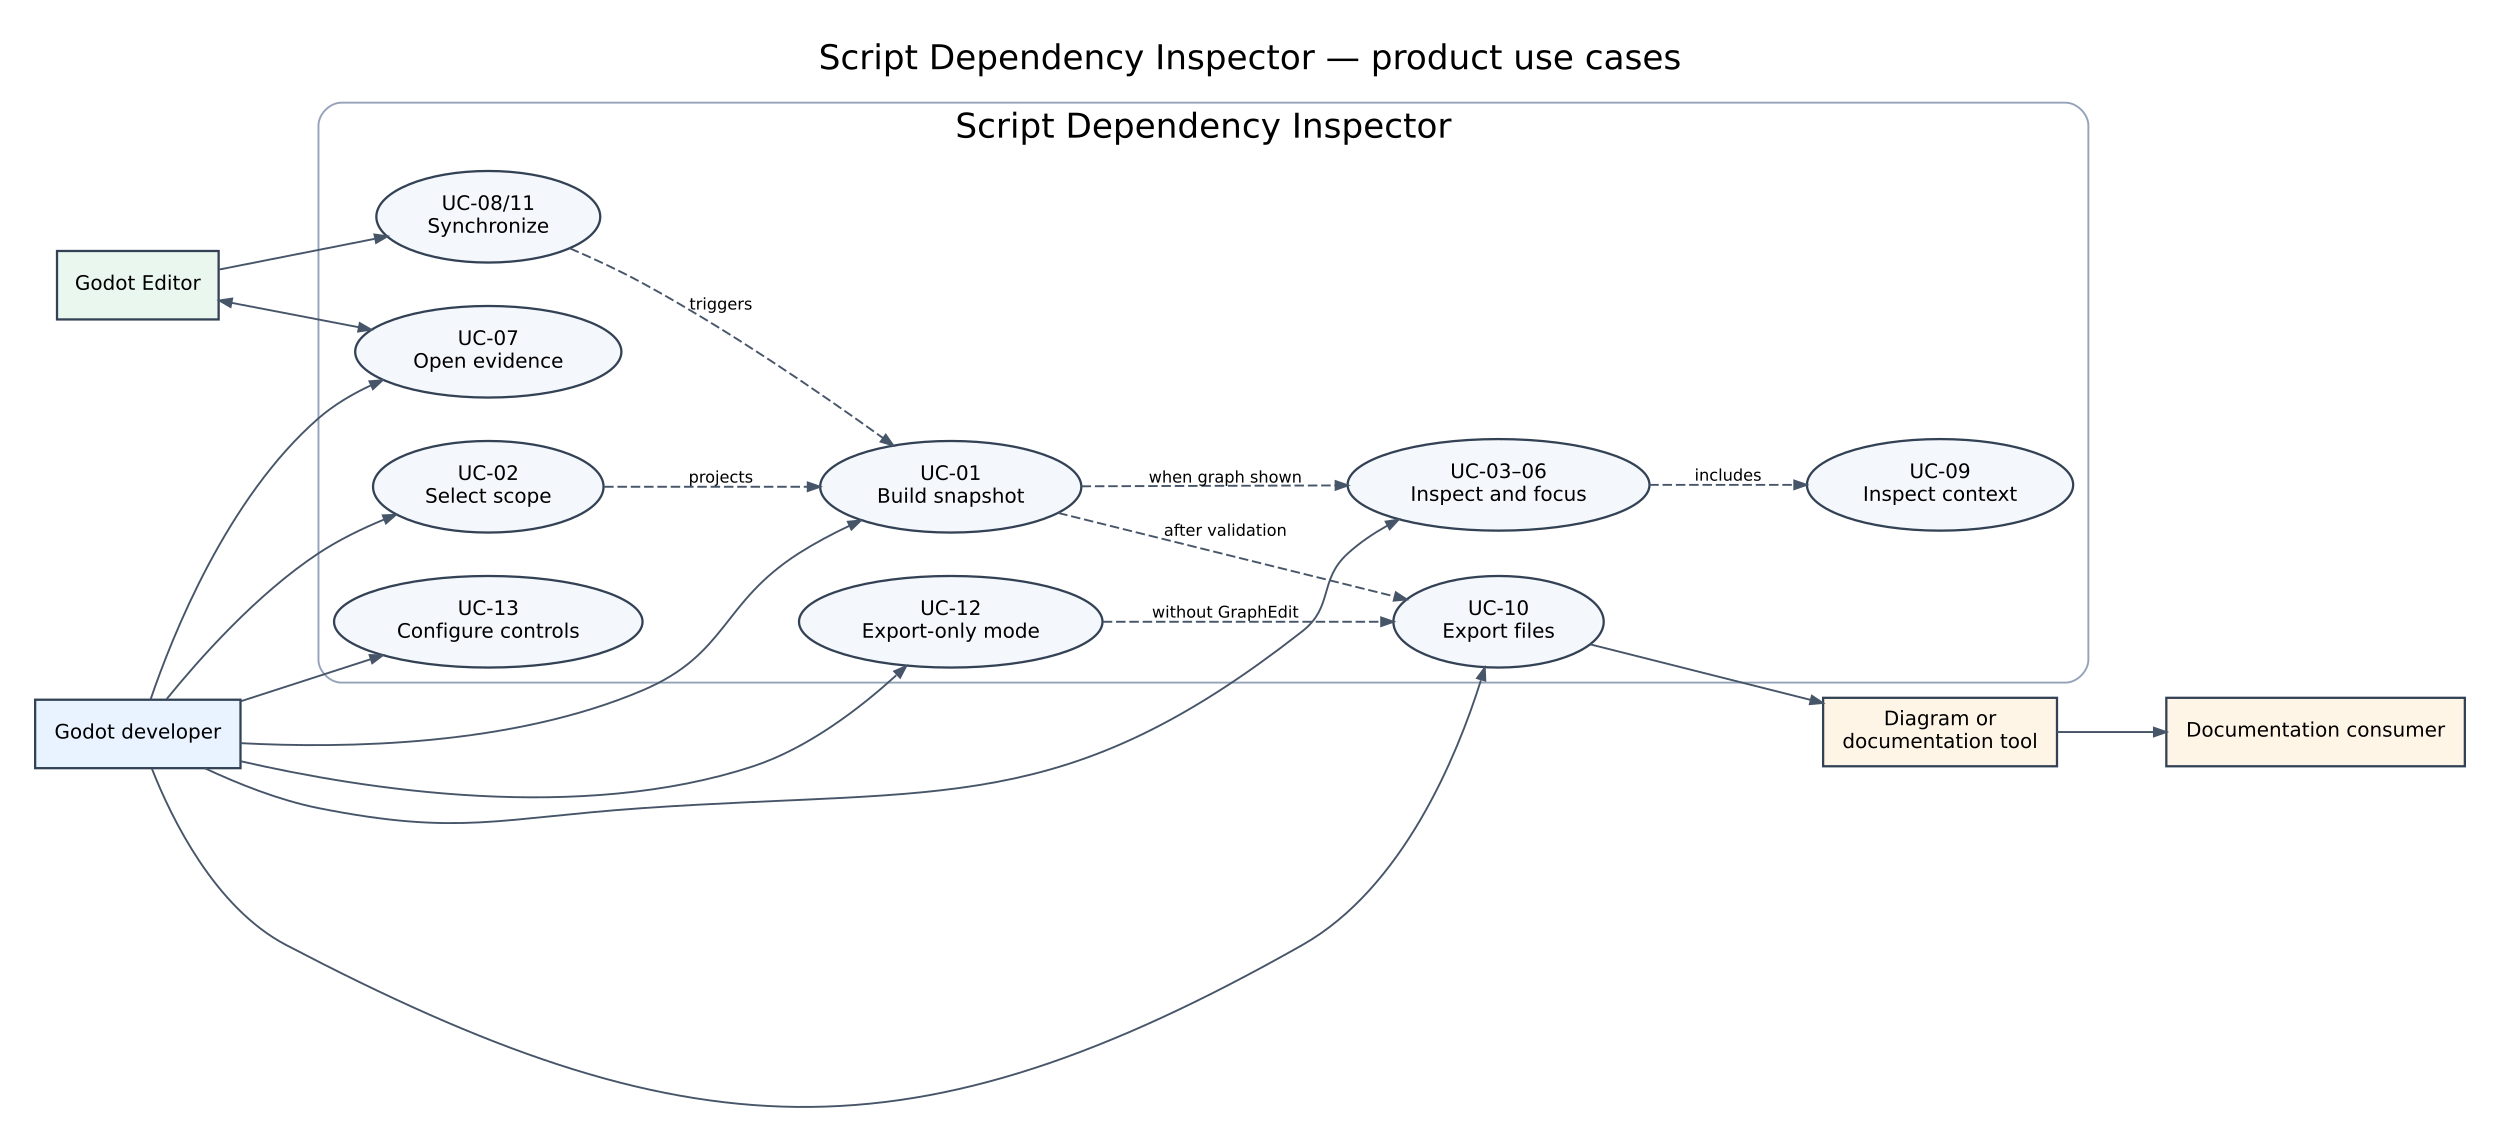
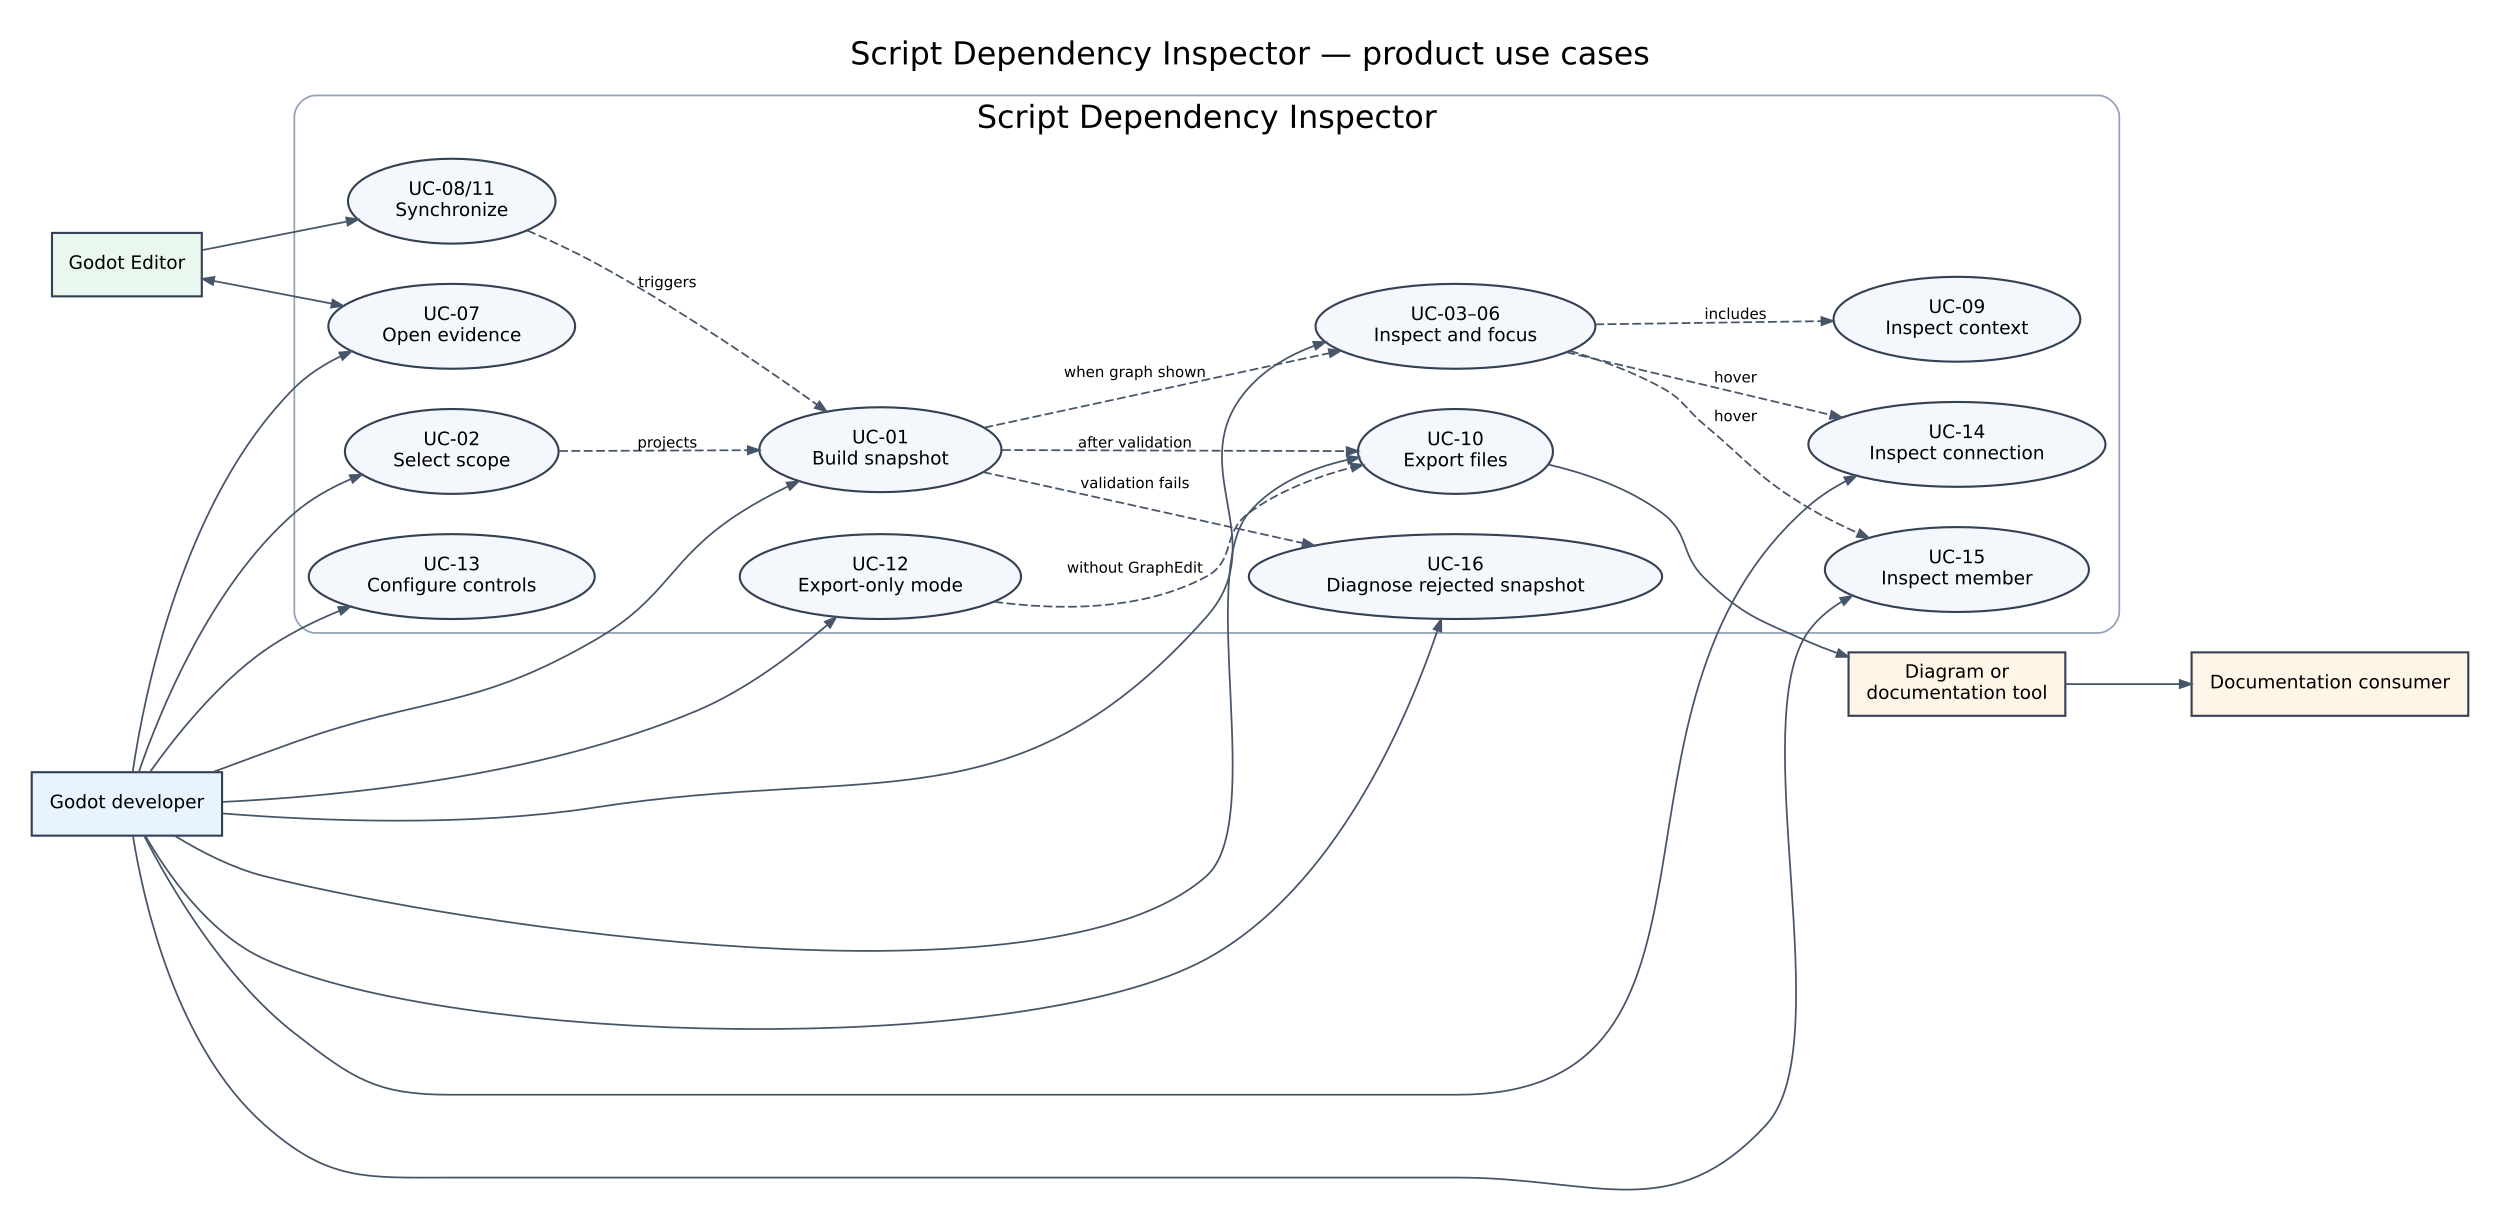
- <svg xmlns="http://www.w3.org/2000/svg" width="1314pt" height="600pt" viewBox="0.00 0.00 1313.84 600.37">
-   <g id="graph0" class="graph" transform="scale(1 1) rotate(0) translate(18 582.37)">
-     <text text-anchor="middle" x="638.92" y="-545.97" font-family="DejaVu Sans" font-size="18.00">Script Dependency Inspector — product use cases</text>
+ <svg xmlns="http://www.w3.org/2000/svg" width="1418pt" height="693pt" viewBox="0.00 0.00 1418.49 692.94">
+   <g id="graph0" class="graph" transform="scale(1 1) rotate(0) translate(18 674.94)">
+     <text text-anchor="middle" x="691.25" y="-638.54" font-family="DejaVu Sans" font-size="18.00">Script Dependency Inspector — product use cases</text>
    <g id="clust1" class="cluster">
-       <path fill="transparent" stroke="#94a3b8" d="M161,-223.37C161,-223.37 1067.84,-223.37 1067.84,-223.37 1073.84,-223.37 1079.84,-229.37 1079.84,-235.37 1079.84,-235.37 1079.84,-516.37 1079.84,-516.37 1079.84,-522.37 1073.84,-528.37 1067.84,-528.37 1067.84,-528.37 161,-528.37 161,-528.37 155,-528.37 149,-522.37 149,-516.37 149,-516.37 149,-235.37 149,-235.37 149,-229.37 155,-223.37 161,-223.37" />
-       <text text-anchor="middle" x="614.42" y="-509.97" font-family="DejaVu Sans" font-size="18.00">Script Dependency Inspector</text>
+       <path fill="transparent" stroke="#94a3b8" d="M161,-315.94C161,-315.94 1172.49,-315.94 1172.49,-315.94 1178.49,-315.94 1184.49,-321.94 1184.49,-327.94 1184.49,-327.94 1184.49,-608.94 1184.49,-608.94 1184.49,-614.94 1178.49,-620.94 1172.49,-620.94 1172.49,-620.94 161,-620.94 161,-620.94 155,-620.94 149,-614.94 149,-608.94 149,-608.94 149,-327.94 149,-327.94 149,-321.94 155,-315.94 161,-315.94" />
+       <text text-anchor="middle" x="666.75" y="-602.54" font-family="DejaVu Sans" font-size="18.00">Script Dependency Inspector</text>
    </g>
    <g id="node1" class="node">
-       <polygon fill="#e8f3ff" stroke="#334155" stroke-width="1.2" points="108,-214.37 0,-214.37 0,-178.37 108,-178.37 108,-214.37" />
-       <text text-anchor="middle" x="54" y="-193.97" font-family="DejaVu Sans" font-size="10.50">Godot developer</text>
+       <polygon fill="#e8f3ff" stroke="#334155" stroke-width="1.2" points="108,-236.94 0,-236.94 0,-200.94 108,-200.94 108,-236.94" />
+       <text text-anchor="middle" x="54" y="-216.54" font-family="DejaVu Sans" font-size="10.50">Godot developer</text>
    </g>
    <g id="node5" class="node">
-       <ellipse fill="#f4f7fb" stroke="#334155" stroke-width="1.2" cx="481.54" cy="-326.37" rx="68.68" ry="24.08" />
-       <text text-anchor="middle" x="481.54" y="-329.97" font-family="DejaVu Sans" font-size="10.50">UC-01</text>
-       <text text-anchor="middle" x="481.54" y="-317.97" font-family="DejaVu Sans" font-size="10.50">Build snapshot</text>
+       <ellipse fill="#f4f7fb" stroke="#334155" stroke-width="1.2" cx="481.54" cy="-419.94" rx="68.68" ry="24.08" />
+       <text text-anchor="middle" x="481.54" y="-423.54" font-family="DejaVu Sans" font-size="10.50">UC-01</text>
+       <text text-anchor="middle" x="481.54" y="-411.54" font-family="DejaVu Sans" font-size="10.50">Build snapshot</text>
    </g>
    <g id="edge1" class="edge">
-       <path fill="none" stroke="#475569" d="M108.05,-191.53C163.21,-188.61 250.93,-190.03 319.63,-219.37 364.24,-238.42 360.78,-265.24 401.63,-291.37 409.92,-296.67 419.14,-301.55 428.28,-305.88" />
-       <polygon fill="#475569" stroke="#475569" points="427.4,-307.98 434.26,-308.65 429.31,-303.85 427.4,-307.98" />
+       <path fill="none" stroke="#475569" d="M102.72,-237.01C117.52,-242.54 133.91,-248.57 149,-253.94 224.46,-280.81 250.29,-271.86 319.63,-311.94 361.62,-336.21 360.92,-357.59 401.63,-383.94 410.14,-389.44 419.62,-394.54 428.98,-399.06" />
+       <polygon fill="#475569" stroke="#475569" points="428.25,-401.24 435.1,-401.95 430.19,-397.12 428.25,-401.24" />
    </g>
    <g id="node6" class="node">
-       <ellipse fill="#f4f7fb" stroke="#334155" stroke-width="1.2" cx="238.32" cy="-326.37" rx="60.62" ry="24.08" />
-       <text text-anchor="middle" x="238.32" y="-329.97" font-family="DejaVu Sans" font-size="10.50">UC-02</text>
-       <text text-anchor="middle" x="238.32" y="-317.97" font-family="DejaVu Sans" font-size="10.50">Select scope</text>
+       <ellipse fill="#f4f7fb" stroke="#334155" stroke-width="1.2" cx="238.32" cy="-418.94" rx="60.62" ry="24.08" />
+       <text text-anchor="middle" x="238.32" y="-422.54" font-family="DejaVu Sans" font-size="10.50">UC-02</text>
+       <text text-anchor="middle" x="238.32" y="-410.54" font-family="DejaVu Sans" font-size="10.50">Select scope</text>
    </g>
    <g id="edge2" class="edge">
-       <path fill="none" stroke="#475569" d="M69.16,-214.71C86.16,-235.68 116.48,-269.88 149,-291.37 159.55,-298.34 171.69,-304.27 183.54,-309.16" />
-       <polygon fill="#475569" stroke="#475569" points="182.81,-311.33 189.69,-311.63 184.5,-307.1 182.81,-311.33" />
+       <path fill="none" stroke="#475569" d="M60.82,-237.2C72.38,-270.75 101.33,-342.54 149,-383.94 158.25,-391.97 169.56,-398.29 180.96,-403.21" />
+       <polygon fill="#475569" stroke="#475569" points="180.41,-405.44 187.29,-405.8 182.14,-401.23 180.41,-405.44" />
    </g>
    <g id="node7" class="node">
-       <ellipse fill="#f4f7fb" stroke="#334155" stroke-width="1.2" cx="769.64" cy="-327.37" rx="79.39" ry="24.08" />
-       <text text-anchor="middle" x="769.64" y="-330.97" font-family="DejaVu Sans" font-size="10.50">UC-03–06</text>
-       <text text-anchor="middle" x="769.64" y="-318.97" font-family="DejaVu Sans" font-size="10.50">Inspect and focus</text>
+       <ellipse fill="#f4f7fb" stroke="#334155" stroke-width="1.2" cx="807.82" cy="-489.94" rx="79.39" ry="24.08" />
+       <text text-anchor="middle" x="807.82" y="-493.54" font-family="DejaVu Sans" font-size="10.50">UC-03–06</text>
+       <text text-anchor="middle" x="807.82" y="-481.54" font-family="DejaVu Sans" font-size="10.50">Inspect and focus</text>
    </g>
    <g id="edge3" class="edge">
-       <path fill="none" stroke="#475569" d="M89.23,-178.34C106.62,-170.19 128.38,-161.48 149,-157.37 223.38,-142.55 243.98,-152.18 319.63,-157.37 478.84,-168.3 540.78,-152 666.44,-250.37 683.07,-263.38 674.8,-277.19 690.44,-291.37 696.62,-296.97 703.82,-301.84 711.3,-306.03" />
-       <polygon fill="#475569" stroke="#475569" points="710.25,-308.05 717.06,-309.1 712.39,-304.03 710.25,-308.05" />
+       <path fill="none" stroke="#475569" d="M108.08,-213.56C161.78,-209.29 246.99,-205.69 319.63,-216.94 479.17,-241.65 559.3,-204.18 666.44,-324.94 705.43,-368.89 651.23,-411.18 690.44,-454.94 700.33,-465.98 713.56,-473.59 727.54,-478.84" />
+       <polygon fill="#475569" stroke="#475569" points="727.12,-481.1 734.01,-481.08 728.61,-476.8 727.12,-481.1" />
    </g>
    <g id="node8" class="node">
-       <ellipse fill="#f4f7fb" stroke="#334155" stroke-width="1.2" cx="238.32" cy="-397.37" rx="70.01" ry="24.08" />
-       <text text-anchor="middle" x="238.32" y="-400.97" font-family="DejaVu Sans" font-size="10.50">UC-07</text>
-       <text text-anchor="middle" x="238.32" y="-388.97" font-family="DejaVu Sans" font-size="10.50">Open evidence</text>
+       <ellipse fill="#f4f7fb" stroke="#334155" stroke-width="1.2" cx="238.32" cy="-489.94" rx="70.01" ry="24.08" />
+       <text text-anchor="middle" x="238.32" y="-493.54" font-family="DejaVu Sans" font-size="10.50">UC-07</text>
+       <text text-anchor="middle" x="238.32" y="-481.54" font-family="DejaVu Sans" font-size="10.50">Open evidence</text>
    </g>
    <g id="edge4" class="edge">
-       <path fill="none" stroke="#475569" d="M60.7,-214.48C72.15,-248.11 101.04,-320.61 149,-362.37 157.03,-369.36 166.64,-375.06 176.5,-379.66" />
-       <polygon fill="#475569" stroke="#475569" points="175.81,-381.84 182.67,-382.39 177.65,-377.68 175.81,-381.84" />
+       <path fill="none" stroke="#475569" d="M57.27,-236.97C63.66,-280.35 85.64,-391.69 149,-454.94 156.44,-462.37 165.66,-468.27 175.3,-472.94" />
+       <polygon fill="#475569" stroke="#475569" points="174.49,-475.07 181.35,-475.7 176.37,-470.93 174.49,-475.07" />
    </g>
    <g id="node11" class="node">
-       <ellipse fill="#f4f7fb" stroke="#334155" stroke-width="1.2" cx="769.64" cy="-255.37" rx="55.31" ry="24.08" />
-       <text text-anchor="middle" x="769.64" y="-258.97" font-family="DejaVu Sans" font-size="10.50">UC-10</text>
-       <text text-anchor="middle" x="769.64" y="-246.97" font-family="DejaVu Sans" font-size="10.50">Export files</text>
+       <ellipse fill="#f4f7fb" stroke="#334155" stroke-width="1.2" cx="807.82" cy="-418.94" rx="55.31" ry="24.08" />
+       <text text-anchor="middle" x="807.82" y="-422.54" font-family="DejaVu Sans" font-size="10.50">UC-10</text>
+       <text text-anchor="middle" x="807.82" y="-410.54" font-family="DejaVu Sans" font-size="10.50">Export files</text>
    </g>
    <g id="edge5" class="edge">
-       <path fill="none" stroke="#475569" d="M61.44,-178C71.72,-151.87 94.6,-104.94 132,-85.37 342.45,24.77 459.69,31.57 666.44,-85.37 719.14,-115.18 747.66,-184.23 760.35,-224.56" />
-       <polygon fill="#475569" stroke="#475569" points="758.32,-225.71 762.4,-231.26 762.67,-224.38 758.32,-225.71" />
+       <path fill="none" stroke="#475569" d="M81.12,-200.89C95.44,-192.09 113.93,-182.45 132,-177.94 247.23,-149.18 577.74,-98.97 666.44,-177.94 700.86,-208.59 660.84,-348.61 690.44,-383.94 704.38,-400.58 725.9,-409.5 746.67,-414.21" />
+       <polygon fill="#475569" stroke="#475569" points="746.25,-416.45 753.08,-415.54 747.18,-411.99 746.25,-416.45" />
    </g>
    <g id="node12" class="node">
-       <ellipse fill="#f4f7fb" stroke="#334155" stroke-width="1.2" cx="481.54" cy="-255.37" rx="79.81" ry="24.08" />
-       <text text-anchor="middle" x="481.54" y="-258.97" font-family="DejaVu Sans" font-size="10.50">UC-12</text>
-       <text text-anchor="middle" x="481.54" y="-246.97" font-family="DejaVu Sans" font-size="10.50">Export-only mode</text>
+       <ellipse fill="#f4f7fb" stroke="#334155" stroke-width="1.2" cx="481.54" cy="-347.94" rx="79.81" ry="24.08" />
+       <text text-anchor="middle" x="481.54" y="-351.54" font-family="DejaVu Sans" font-size="10.50">UC-12</text>
+       <text text-anchor="middle" x="481.54" y="-339.54" font-family="DejaVu Sans" font-size="10.50">Export-only mode</text>
    </g>
    <g id="edge6" class="edge">
-       <path fill="none" stroke="#475569" d="M108.24,-182C173.51,-166.98 286.66,-149.42 377.63,-179.37 406.37,-188.83 433.65,-209.73 452.9,-227.23" />
-       <polygon fill="#475569" stroke="#475569" points="451.79,-229.31 458.11,-232.06 454.89,-225.97 451.79,-229.31" />
+       <path fill="none" stroke="#475569" d="M108.22,-220.09C173.96,-223.19 288.08,-234.13 377.63,-271.94 404.94,-283.47 431.74,-303.63 451.14,-320.29" />
+       <polygon fill="#475569" stroke="#475569" points="450.02,-322.33 456.41,-324.89 453.01,-318.9 450.02,-322.33" />
    </g>
    <g id="node13" class="node">
-       <ellipse fill="#f4f7fb" stroke="#334155" stroke-width="1.2" cx="238.32" cy="-255.37" rx="81.13" ry="24.08" />
-       <text text-anchor="middle" x="238.32" y="-258.97" font-family="DejaVu Sans" font-size="10.50">UC-13</text>
-       <text text-anchor="middle" x="238.32" y="-246.97" font-family="DejaVu Sans" font-size="10.50">Configure controls</text>
+       <ellipse fill="#f4f7fb" stroke="#334155" stroke-width="1.2" cx="238.32" cy="-347.94" rx="81.13" ry="24.08" />
+       <text text-anchor="middle" x="238.32" y="-351.54" font-family="DejaVu Sans" font-size="10.50">UC-13</text>
+       <text text-anchor="middle" x="238.32" y="-339.54" font-family="DejaVu Sans" font-size="10.50">Configure controls</text>
    </g>
    <g id="edge7" class="edge">
-       <path fill="none" stroke="#475569" d="M108.22,-213.59C129.56,-220.5 154.26,-228.49 176.31,-235.63" />
-       <polygon fill="#475569" stroke="#475569" points="175.88,-237.88 182.76,-237.71 177.28,-233.55 175.88,-237.88" />
+       <path fill="none" stroke="#475569" d="M67.2,-237.2C80.95,-256.56 104.94,-286.91 132,-305.94 144.82,-314.96 159.86,-322.43 174.49,-328.44" />
+       <polygon fill="#475569" stroke="#475569" points="173.84,-330.64 180.72,-330.93 175.53,-326.41 173.84,-330.64" />
+     </g>
+     <g id="node14" class="node">
+       <ellipse fill="#f4f7fb" stroke="#334155" stroke-width="1.2" cx="1092.35" cy="-422.94" rx="84.29" ry="24.08" />
+       <text text-anchor="middle" x="1092.35" y="-426.54" font-family="DejaVu Sans" font-size="10.50">UC-14</text>
+       <text text-anchor="middle" x="1092.35" y="-414.54" font-family="DejaVu Sans" font-size="10.50">Inspect connection</text>
+     </g>
+     <g id="edge8" class="edge">
+       <path fill="none" stroke="#475569" d="M63.76,-200.89C78.02,-173.22 108.77,-120.23 149,-88.94 182.33,-63.02 195.1,-53.94 237.32,-53.94 237.32,-53.94 237.32,-53.94 808.82,-53.94 981.7,-53.94 877.72,-274.53 1008.2,-387.94 1014.51,-393.43 1021.81,-398.15 1029.4,-402.18" />
+       <polygon fill="#475569" stroke="#475569" points="1028.43,-404.24 1035.26,-405.14 1030.48,-400.18 1028.43,-404.24" />
+     </g>
+     <g id="node15" class="node">
+       <ellipse fill="#f4f7fb" stroke="#334155" stroke-width="1.2" cx="1092.35" cy="-351.94" rx="74.91" ry="24.08" />
+       <text text-anchor="middle" x="1092.35" y="-355.54" font-family="DejaVu Sans" font-size="10.50">UC-15</text>
+       <text text-anchor="middle" x="1092.35" y="-343.54" font-family="DejaVu Sans" font-size="10.50">Inspect member</text>
+     </g>
+     <g id="edge9" class="edge">
+       <path fill="none" stroke="#475569" d="M57.45,-200.7C63.34,-164.08 81.75,-81.37 132,-36.94 168.46,-4.7 188.65,-6.94 237.32,-6.94 237.32,-6.94 237.32,-6.94 808.82,-6.94 887.9,-6.94 930.68,21.27 984.2,-36.94 1026.47,-82.91 971.46,-266.44 1008.2,-316.94 1013.19,-323.8 1019.8,-329.33 1027.11,-333.78" />
+       <polygon fill="#475569" stroke="#475569" points="1026.04,-335.78 1032.82,-336.97 1028.26,-331.81 1026.04,-335.78" />
+     </g>
+     <g id="node16" class="node">
+       <ellipse fill="#f4f7fb" stroke="#334155" stroke-width="1.2" cx="807.82" cy="-347.94" rx="117.26" ry="24.08" />
+       <text text-anchor="middle" x="807.82" y="-351.54" font-family="DejaVu Sans" font-size="10.50">UC-16</text>
+       <text text-anchor="middle" x="807.82" y="-339.54" font-family="DejaVu Sans" font-size="10.50">Diagnose rejected snapshot</text>
+     </g>
+     <g id="edge10" class="edge">
+       <path fill="none" stroke="#475569" d="M64.59,-200.65C76.93,-179.33 100.57,-145.2 132,-130.94 240.15,-81.87 562.12,-74.18 666.44,-130.94 739.81,-170.86 780.7,-267.46 797.55,-317.2" />
+       <polygon fill="#475569" stroke="#475569" points="795.47,-318.16 799.68,-323.61 799.79,-316.72 795.47,-318.16" />
    </g>
    <g id="node2" class="node">
-       <polygon fill="#eaf7ef" stroke="#334155" stroke-width="1.2" points="96.5,-450.37 11.5,-450.37 11.5,-414.37 96.5,-414.37 96.5,-450.37" />
-       <text text-anchor="middle" x="54" y="-429.97" font-family="DejaVu Sans" font-size="10.50">Godot Editor</text>
+       <polygon fill="#eaf7ef" stroke="#334155" stroke-width="1.2" points="96.5,-542.94 11.5,-542.94 11.5,-506.94 96.5,-506.94 96.5,-542.94" />
+       <text text-anchor="middle" x="54" y="-522.54" font-family="DejaVu Sans" font-size="10.50">Godot Editor</text>
    </g>
-     <g id="edge9" class="edge">
-       <path fill="none" stroke="#475569" d="M103.35,-423.09C123.82,-419.16 148.02,-414.51 170.18,-410.26" />
-       <polygon fill="#475569" stroke="#475569" points="102.78,-420.88 96.83,-424.34 103.64,-425.35 102.78,-420.88" />
-       <polygon fill="#475569" stroke="#475569" points="170.72,-412.47 176.67,-409.01 169.86,-408 170.72,-412.47" />
+     <g id="edge12" class="edge">
+       <path fill="none" stroke="#475569" d="M103.35,-515.66C123.82,-511.73 148.02,-507.08 170.18,-502.83" />
+       <polygon fill="#475569" stroke="#475569" points="102.78,-513.45 96.83,-516.91 103.64,-517.92 102.78,-513.45" />
+       <polygon fill="#475569" stroke="#475569" points="170.72,-505.04 176.67,-501.58 169.86,-500.58 170.72,-505.04" />
    </g>
    <g id="node9" class="node">
-       <ellipse fill="#f4f7fb" stroke="#334155" stroke-width="1.2" cx="238.32" cy="-468.37" rx="58.88" ry="24.08" />
-       <text text-anchor="middle" x="238.32" y="-471.97" font-family="DejaVu Sans" font-size="10.50">UC-08/11</text>
-       <text text-anchor="middle" x="238.32" y="-459.97" font-family="DejaVu Sans" font-size="10.50">Synchronize</text>
+       <ellipse fill="#f4f7fb" stroke="#334155" stroke-width="1.2" cx="238.32" cy="-560.94" rx="58.88" ry="24.08" />
+       <text text-anchor="middle" x="238.32" y="-564.54" font-family="DejaVu Sans" font-size="10.50">UC-08/11</text>
+       <text text-anchor="middle" x="238.32" y="-552.54" font-family="DejaVu Sans" font-size="10.50">Synchronize</text>
    </g>
-     <g id="edge8" class="edge">
-       <path fill="none" stroke="#475569" d="M96.83,-440.63C121.06,-445.41 151.94,-451.51 178.58,-456.77" />
-       <polygon fill="#475569" stroke="#475569" points="178.43,-459.06 185.25,-458.09 179.31,-454.6 178.43,-459.06" />
+     <g id="edge11" class="edge">
+       <path fill="none" stroke="#475569" d="M96.83,-533.2C121.06,-537.98 151.94,-544.08 178.58,-549.34" />
+       <polygon fill="#475569" stroke="#475569" points="178.43,-551.63 185.25,-550.66 179.31,-547.17 178.43,-551.63" />
    </g>
    <g id="node3" class="node">
-       <polygon fill="#fff5e6" stroke="#334155" stroke-width="1.2" points="1063.34,-215.37 940.34,-215.37 940.34,-179.37 1063.34,-179.37 1063.34,-215.37" />
-       <text text-anchor="middle" x="1001.84" y="-200.97" font-family="DejaVu Sans" font-size="10.50">Diagram or</text>
-       <text text-anchor="middle" x="1001.84" y="-188.97" font-family="DejaVu Sans" font-size="10.50">documentation tool</text>
+       <polygon fill="#fff5e6" stroke="#334155" stroke-width="1.2" points="1153.85,-304.94 1030.85,-304.94 1030.85,-268.94 1153.85,-268.94 1153.85,-304.94" />
+       <text text-anchor="middle" x="1092.35" y="-290.54" font-family="DejaVu Sans" font-size="10.50">Diagram or</text>
+       <text text-anchor="middle" x="1092.35" y="-278.54" font-family="DejaVu Sans" font-size="10.50">documentation tool</text>
    </g>
    <g id="node4" class="node">
-       <polygon fill="#fff5e6" stroke="#334155" stroke-width="1.2" points="1277.84,-215.37 1120.84,-215.37 1120.84,-179.37 1277.84,-179.37 1277.84,-215.37" />
-       <text text-anchor="middle" x="1199.34" y="-194.97" font-family="DejaVu Sans" font-size="10.50">Documentation consumer</text>
+       <polygon fill="#fff5e6" stroke="#334155" stroke-width="1.2" points="1382.49,-304.94 1225.49,-304.94 1225.49,-268.94 1382.49,-268.94 1382.49,-304.94" />
+       <text text-anchor="middle" x="1303.99" y="-284.54" font-family="DejaVu Sans" font-size="10.50">Documentation consumer</text>
+     </g>
+     <g id="edge23" class="edge">
+       <path fill="none" stroke="#475569" d="M1153.98,-286.94C1174.15,-286.94 1196.98,-286.94 1218.61,-286.94" />
+       <polygon fill="#475569" stroke="#475569" points="1218.78,-289.22 1225.28,-286.94 1218.78,-284.67 1218.78,-289.22" />
+     </g>
+     <g id="edge16" class="edge">
+       <path fill="none" stroke="#475569" stroke-dasharray="5,2" d="M540.51,-432.46C595.24,-444.27 677.43,-462.01 736.01,-474.66" />
+       <polygon fill="#475569" stroke="#475569" points="735.85,-476.95 742.68,-476.1 736.81,-472.5 735.85,-476.95" />
+       <text text-anchor="middle" x="625.94" y="-461.14" font-family="DejaVu Sans" font-size="8.50">when graph shown</text>
+     </g>
+     <g id="edge20" class="edge">
+       <path fill="none" stroke="#475569" stroke-dasharray="5,2" d="M550.52,-419.73C608.25,-419.55 690.36,-419.3 745.96,-419.13" />
+       <polygon fill="#475569" stroke="#475569" points="746.12,-421.4 752.61,-419.11 746.1,-416.85 746.12,-421.4" />
+       <text text-anchor="middle" x="625.94" y="-421.14" font-family="DejaVu Sans" font-size="8.50">after validation</text>
+     </g>
+     <g id="edge19" class="edge">
+       <path fill="none" stroke="#475569" stroke-dasharray="5,2" d="M539.77,-407.24C590.01,-396.08 663.82,-379.69 721.11,-366.97" />
+       <polygon fill="#475569" stroke="#475569" points="721.81,-369.15 727.66,-365.52 720.82,-364.71 721.81,-369.15" />
+       <text text-anchor="middle" x="625.94" y="-398.14" font-family="DejaVu Sans" font-size="8.50">validation fails</text>
+     </g>
+     <g id="edge14" class="edge">
+       <path fill="none" stroke="#475569" stroke-dasharray="5,2" d="M299.25,-419.19C331.57,-419.32 371.73,-419.49 406.04,-419.63" />
+       <polygon fill="#475569" stroke="#475569" points="406.31,-421.91 412.82,-419.66 406.33,-417.36 406.31,-421.91" />
+       <text text-anchor="middle" x="360.63" y="-421.14" font-family="DejaVu Sans" font-size="8.50">projects</text>
+     </g>
+     <g id="node10" class="node">
+       <ellipse fill="#f4f7fb" stroke="#334155" stroke-width="1.2" cx="1092.35" cy="-493.94" rx="70.01" ry="24.08" />
+       <text text-anchor="middle" x="1092.35" y="-497.54" font-family="DejaVu Sans" font-size="10.50">UC-09</text>
+       <text text-anchor="middle" x="1092.35" y="-485.54" font-family="DejaVu Sans" font-size="10.50">Inspect context</text>
+     </g>
+     <g id="edge15" class="edge">
+       <path fill="none" stroke="#475569" stroke-dasharray="5,2" d="M887.14,-491.05C927.13,-491.62 975.57,-492.3 1015.23,-492.86" />
+       <polygon fill="#475569" stroke="#475569" points="1015.49,-495.14 1022.02,-492.96 1015.56,-490.59 1015.49,-495.14" />
+       <text text-anchor="middle" x="966.7" y="-494.14" font-family="DejaVu Sans" font-size="8.50">includes</text>
    </g>
    <g id="edge17" class="edge">
-       <path fill="none" stroke="#475569" d="M1063.36,-197.37C1079.39,-197.37 1097,-197.37 1114.06,-197.37" />
-       <polygon fill="#475569" stroke="#475569" points="1114.31,-199.64 1120.81,-197.37 1114.31,-195.09 1114.31,-199.64" />
+       <path fill="none" stroke="#475569" stroke-dasharray="5,2" d="M870.82,-475.24C915.04,-464.75 974.57,-450.64 1020.63,-439.71" />
+       <polygon fill="#475569" stroke="#475569" points="1021.24,-441.91 1027.04,-438.19 1020.19,-437.48 1021.24,-441.91" />
+       <text text-anchor="middle" x="966.7" y="-458.14" font-family="DejaVu Sans" font-size="8.50">hover</text>
+     </g>
+     <g id="edge18" class="edge">
+       <path fill="none" stroke="#475569" stroke-dasharray="5,2" d="M872.71,-476.03C890.34,-470.8 909.05,-463.88 925.2,-454.94 937.6,-448.08 938.32,-443.03 949.2,-433.94 974.93,-412.45 979.37,-404.05 1008.2,-386.94 1017.01,-381.71 1026.75,-376.87 1036.37,-372.56" />
+       <polygon fill="#475569" stroke="#475569" points="1037.29,-374.64 1042.33,-369.94 1035.46,-370.47 1037.29,-374.64" />
+       <text text-anchor="middle" x="966.7" y="-436.14" font-family="DejaVu Sans" font-size="8.50">hover</text>
    </g>
    <g id="edge13" class="edge">
-       <path fill="none" stroke="#475569" stroke-dasharray="5,2" d="M550.34,-326.61C590.26,-326.75 641.1,-326.92 683.68,-327.07" />
-       <polygon fill="#475569" stroke="#475569" points="683.93,-329.35 690.44,-327.1 683.95,-324.8 683.93,-329.35" />
-       <text text-anchor="middle" x="625.94" y="-328.57" font-family="DejaVu Sans" font-size="8.50">when graph shown</text>
+       <path fill="none" stroke="#475569" stroke-dasharray="5,2" d="M281.24,-544.29C293.8,-538.87 307.47,-532.54 319.63,-525.94 364.81,-501.45 413.71,-468.19 445.59,-445.49" />
+       <polygon fill="#475569" stroke="#475569" points="446.98,-447.3 450.95,-441.67 444.34,-443.59 446.98,-447.3" />
+       <text text-anchor="middle" x="360.63" y="-512.14" font-family="DejaVu Sans" font-size="8.50">triggers</text>
    </g>
-     <g id="edge14" class="edge">
-       <path fill="none" stroke="#475569" stroke-dasharray="5,2" d="M538.04,-312.6C589.15,-299.91 664.5,-281.21 715.01,-268.68" />
-       <polygon fill="#475569" stroke="#475569" points="715.59,-270.88 721.35,-267.1 714.49,-266.46 715.59,-270.88" />
-       <text text-anchor="middle" x="625.94" y="-300.57" font-family="DejaVu Sans" font-size="8.50">after validation</text>
+     <g id="edge22" class="edge">
+       <path fill="none" stroke="#475569" d="M860.51,-411.5C882.1,-406.45 906.47,-398 925.2,-383.94 940.88,-372.18 935.15,-360.61 949.2,-346.94 971.22,-325.52 980.08,-323.31 1008.2,-310.94 1013.34,-308.68 1018.75,-306.57 1024.25,-304.61" />
+       <polygon fill="#475569" stroke="#475569" points="1025.32,-306.65 1030.72,-302.38 1023.83,-302.34 1025.32,-306.65" />
    </g>
-     <g id="edge11" class="edge">
-       <path fill="none" stroke="#475569" stroke-dasharray="5,2" d="M299.25,-326.37C331.57,-326.37 371.73,-326.37 406.04,-326.37" />
-       <polygon fill="#475569" stroke="#475569" points="406.32,-328.64 412.82,-326.37 406.32,-324.09 406.32,-328.64" />
-       <text text-anchor="middle" x="360.63" y="-328.57" font-family="DejaVu Sans" font-size="8.50">projects</text>
-     </g>
-     <g id="node10" class="node">
-       <ellipse fill="#f4f7fb" stroke="#334155" stroke-width="1.2" cx="1001.84" cy="-327.37" rx="70.01" ry="24.08" />
-       <text text-anchor="middle" x="1001.84" y="-330.97" font-family="DejaVu Sans" font-size="10.50">UC-09</text>
-       <text text-anchor="middle" x="1001.84" y="-318.97" font-family="DejaVu Sans" font-size="10.50">Inspect context</text>
-     </g>
-     <g id="edge12" class="edge">
-       <path fill="none" stroke="#475569" stroke-dasharray="5,2" d="M848.89,-327.37C873.44,-327.37 900.48,-327.37 924.86,-327.37" />
-       <polygon fill="#475569" stroke="#475569" points="925.16,-329.64 931.66,-327.37 925.16,-325.09 925.16,-329.64" />
-       <text text-anchor="middle" x="890.33" y="-329.57" font-family="DejaVu Sans" font-size="8.50">includes</text>
-     </g>
-     <g id="edge10" class="edge">
-       <path fill="none" stroke="#475569" stroke-dasharray="5,2" d="M281.26,-451.75C293.82,-446.33 307.48,-439.99 319.63,-433.37 365.03,-408.64 414.07,-374.91 445.92,-351.98" />
-       <polygon fill="#475569" stroke="#475569" points="447.34,-353.76 451.27,-348.11 444.67,-350.08 447.34,-353.76" />
-       <text text-anchor="middle" x="360.63" y="-419.57" font-family="DejaVu Sans" font-size="8.50">triggers</text>
-     </g>
-     <g id="edge16" class="edge">
-       <path fill="none" stroke="#475569" d="M817.78,-243.49C851.23,-235.06 896.6,-223.63 933.81,-214.26" />
-       <polygon fill="#475569" stroke="#475569" points="934.44,-216.44 940.18,-212.65 933.32,-212.03 934.44,-216.44" />
-     </g>
-     <g id="edge15" class="edge">
-       <path fill="none" stroke="#475569" stroke-dasharray="5,2" d="M561.47,-255.37C607.63,-255.37 665.02,-255.37 707.68,-255.37" />
-       <polygon fill="#475569" stroke="#475569" points="707.9,-257.64 714.4,-255.37 707.9,-253.09 707.9,-257.64" />
-       <text text-anchor="middle" x="625.94" y="-257.57" font-family="DejaVu Sans" font-size="8.50">without GraphEdit</text>
+     <g id="edge21" class="edge">
+       <path fill="none" stroke="#475569" stroke-dasharray="5,2" d="M546.17,-333.65C583.35,-328.66 629.99,-328.43 666.44,-347.94 683.39,-357.02 674.99,-372.5 690.44,-383.94 707.42,-396.52 728.93,-404.61 748.83,-409.8" />
+       <polygon fill="#475569" stroke="#475569" points="748.36,-412.03 755.22,-411.39 749.46,-407.62 748.36,-412.03" />
+       <text text-anchor="middle" x="625.94" y="-350.14" font-family="DejaVu Sans" font-size="8.50">without GraphEdit</text>
    </g>
  </g>
</svg>
